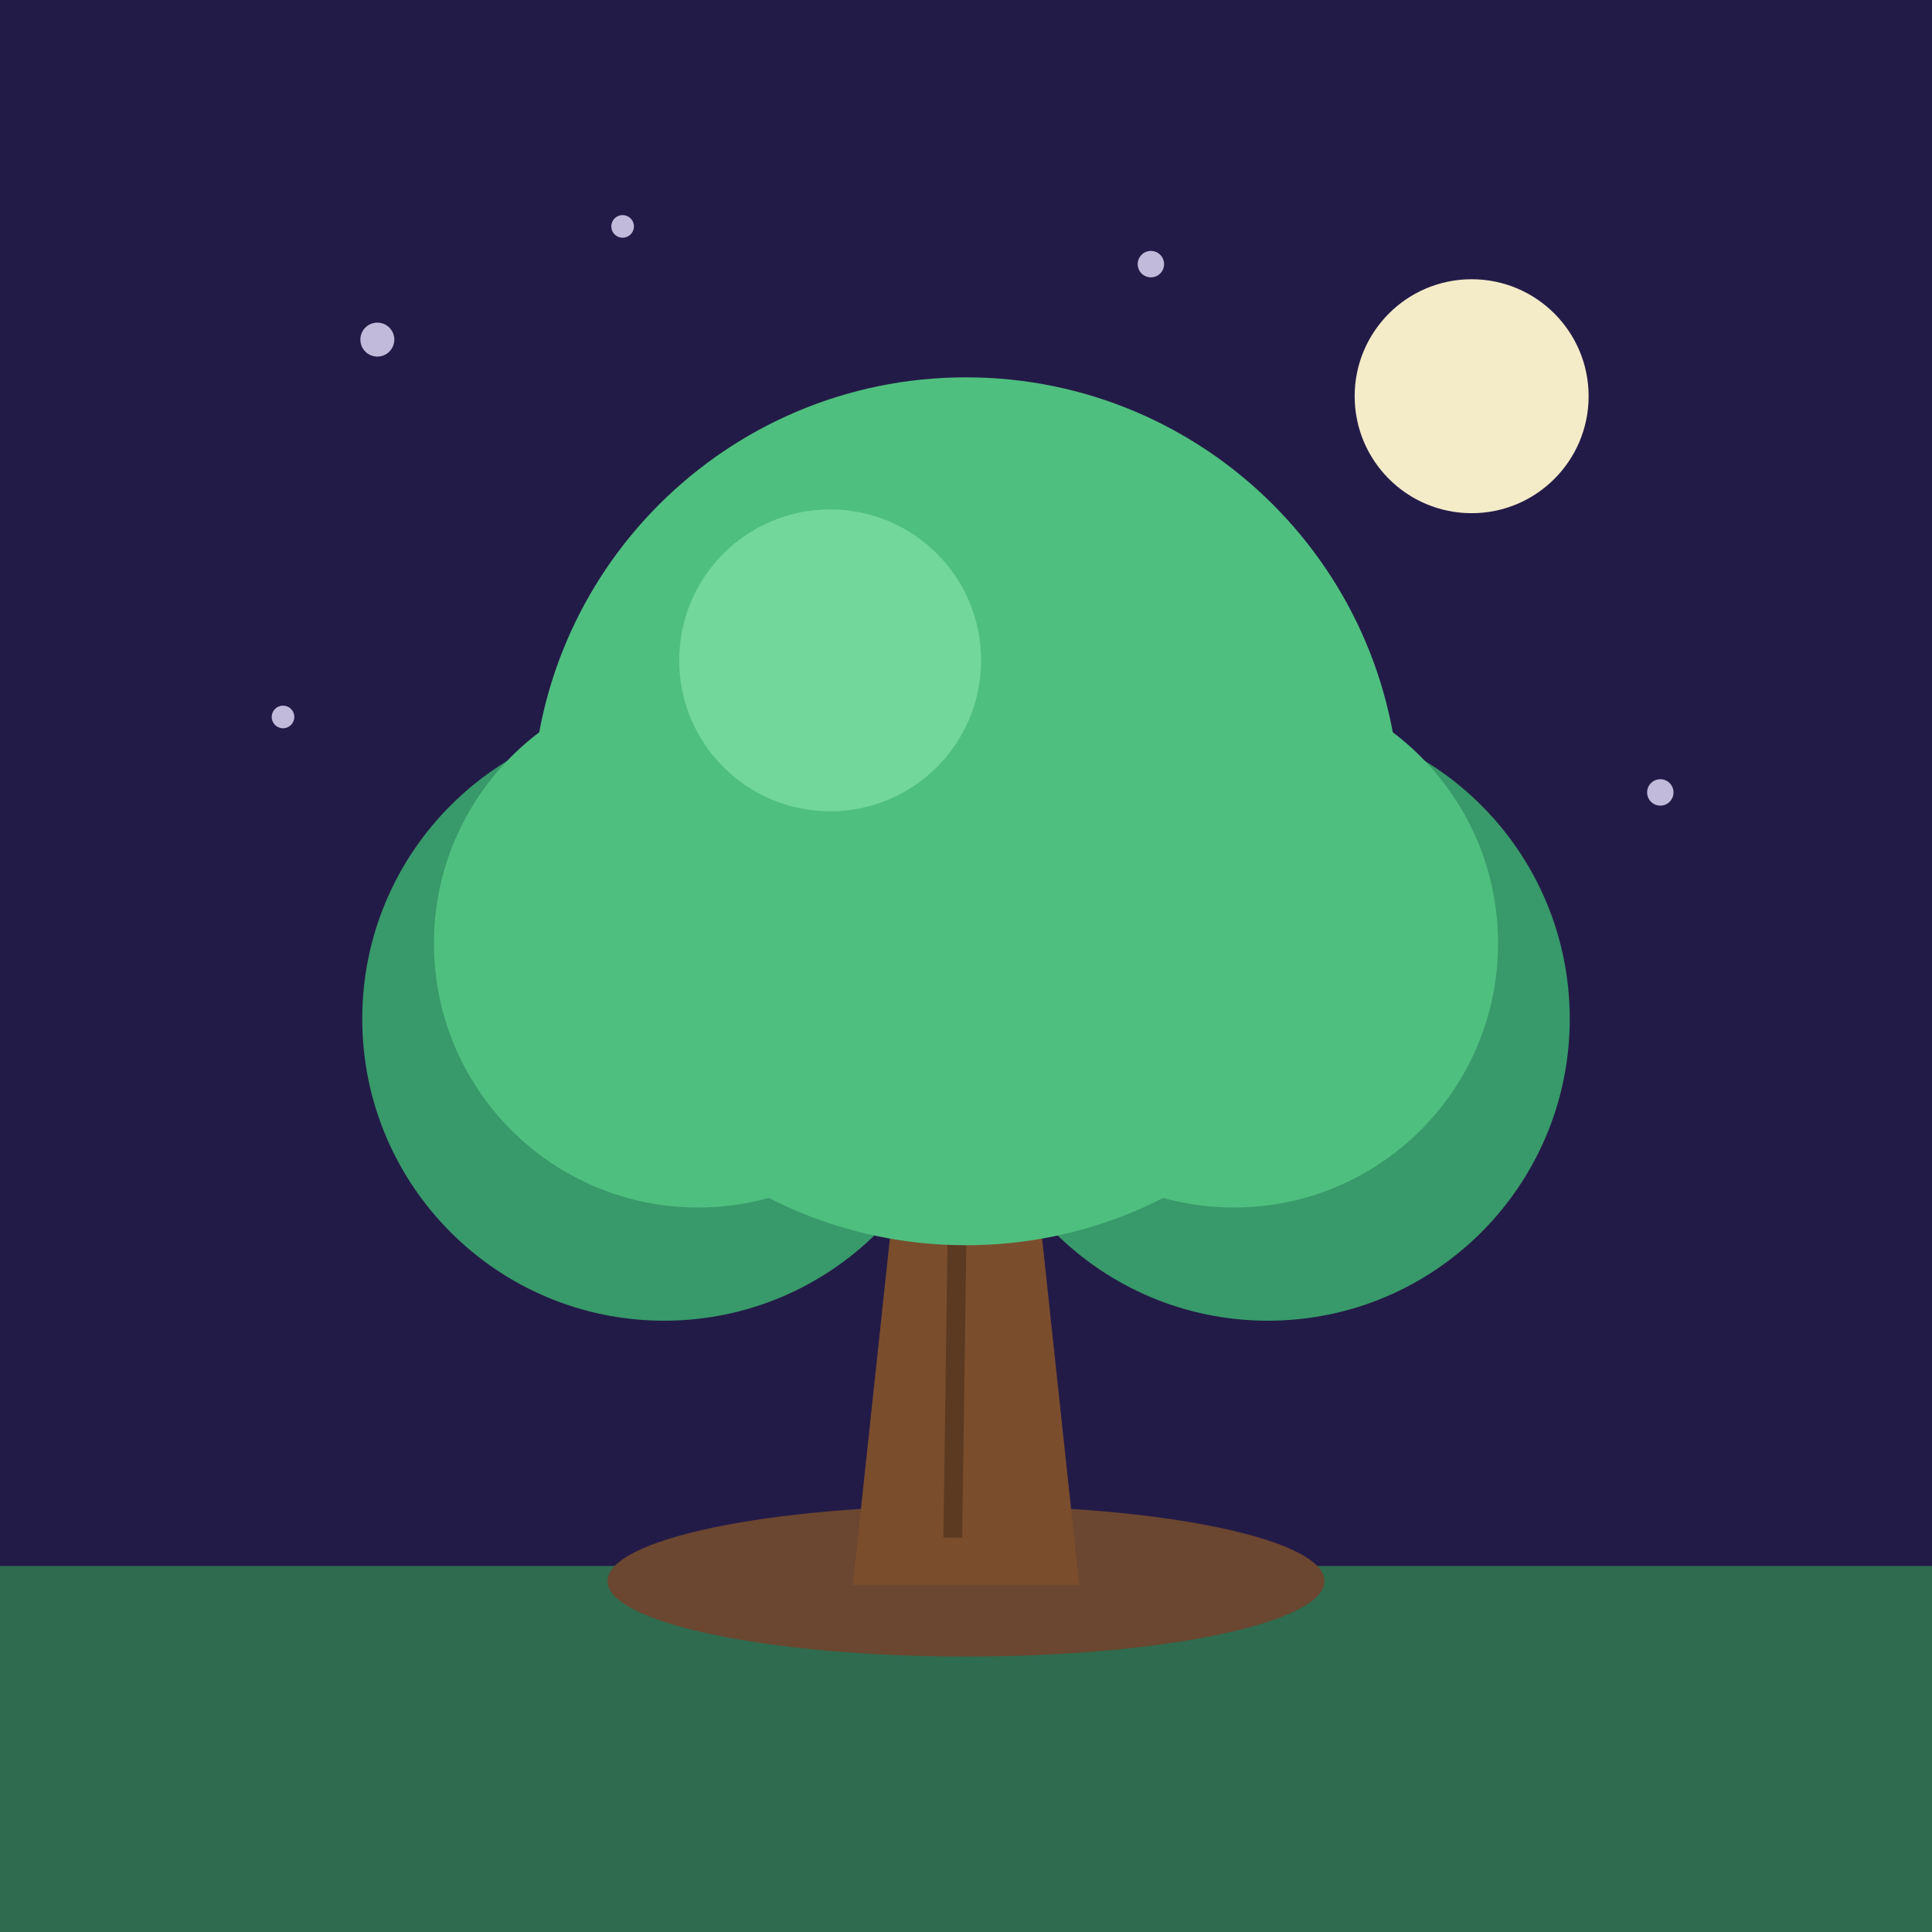
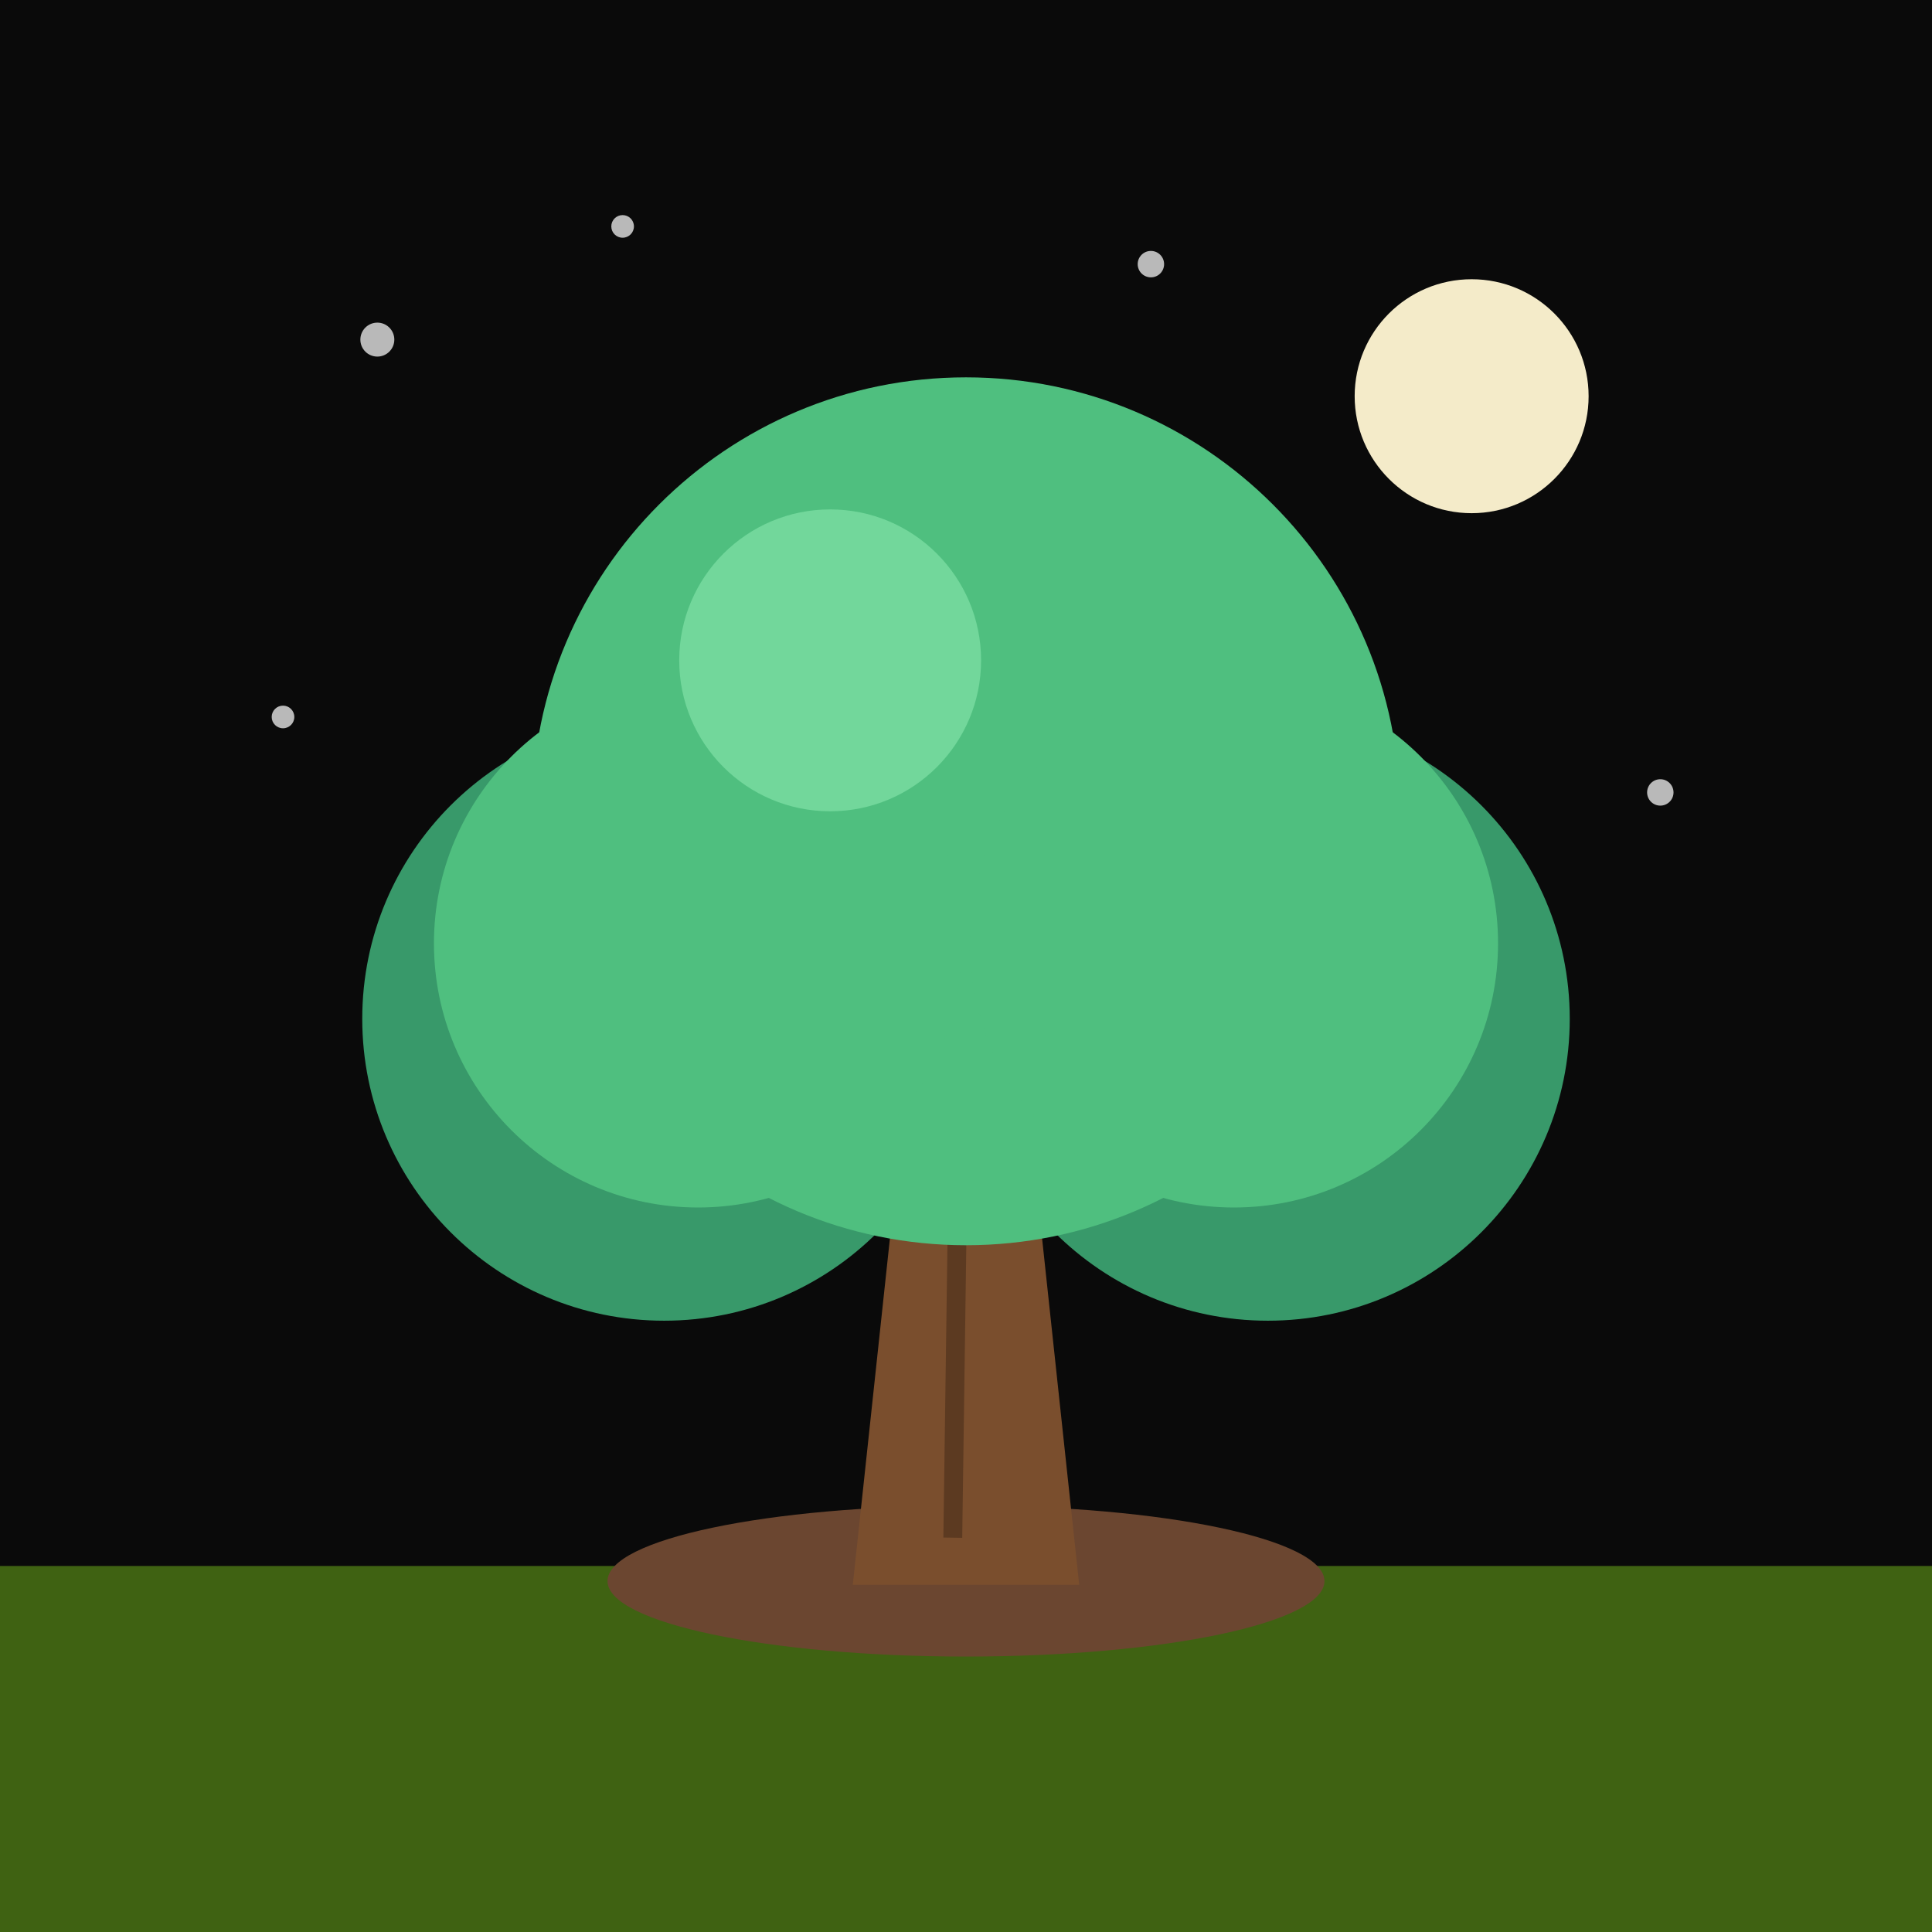
<svg xmlns="http://www.w3.org/2000/svg" width="1024" height="1024" viewBox="0 0 1024 1024">
-   <rect width="1024" height="1024" fill="#231B47" />
+   <rect width="1024" height="1024" fill="#0A0A0A" />
  <circle cx="780" cy="210" r="62" fill="#F4EBC9" />
-   <circle cx="200" cy="180" r="9" fill="#E8E2FF" opacity="0.8" />
-   <circle cx="330" cy="120" r="6" fill="#E8E2FF" opacity="0.8" />
-   <circle cx="610" cy="140" r="7" fill="#E8E2FF" opacity="0.8" />
-   <circle cx="150" cy="380" r="6" fill="#E8E2FF" opacity="0.8" />
-   <circle cx="880" cy="420" r="7" fill="#E8E2FF" opacity="0.8" />
-   <rect x="0" y="830" width="1024" height="194" fill="#2F6B4F" />
+   <circle cx="200" cy="180" r="9" fill="#E5E5E5" opacity="0.8" />
+   <circle cx="330" cy="120" r="6" fill="#E5E5E5" opacity="0.8" />
+   <circle cx="610" cy="140" r="7" fill="#E5E5E5" opacity="0.8" />
+   <circle cx="150" cy="380" r="6" fill="#E5E5E5" opacity="0.8" />
+   <circle cx="880" cy="420" r="7" fill="#E5E5E5" opacity="0.8" />
+   <rect x="0" y="830" width="1024" height="194" fill="#3F6212" />
  <ellipse cx="512" cy="838" rx="190" ry="40" fill="#6B4630" />
  <path d="M 452 840 L 482 560 L 542 560 L 572 840 Z" fill="#7A4E2D" />
  <line x1="505" y1="815" x2="508" y2="600" stroke="#5C3A21" stroke-width="10" />
  <circle cx="352" cy="540" r="160" fill="#38996A" />
  <circle cx="672" cy="540" r="160" fill="#38996A" />
  <circle cx="512" cy="430" r="230" fill="#4FBF7F" />
  <circle cx="370" cy="500" r="140" fill="#4FBF7F" />
  <circle cx="654" cy="500" r="140" fill="#4FBF7F" />
  <circle cx="440" cy="350" r="80" fill="#7ADDA2" opacity="0.8" />
</svg>
